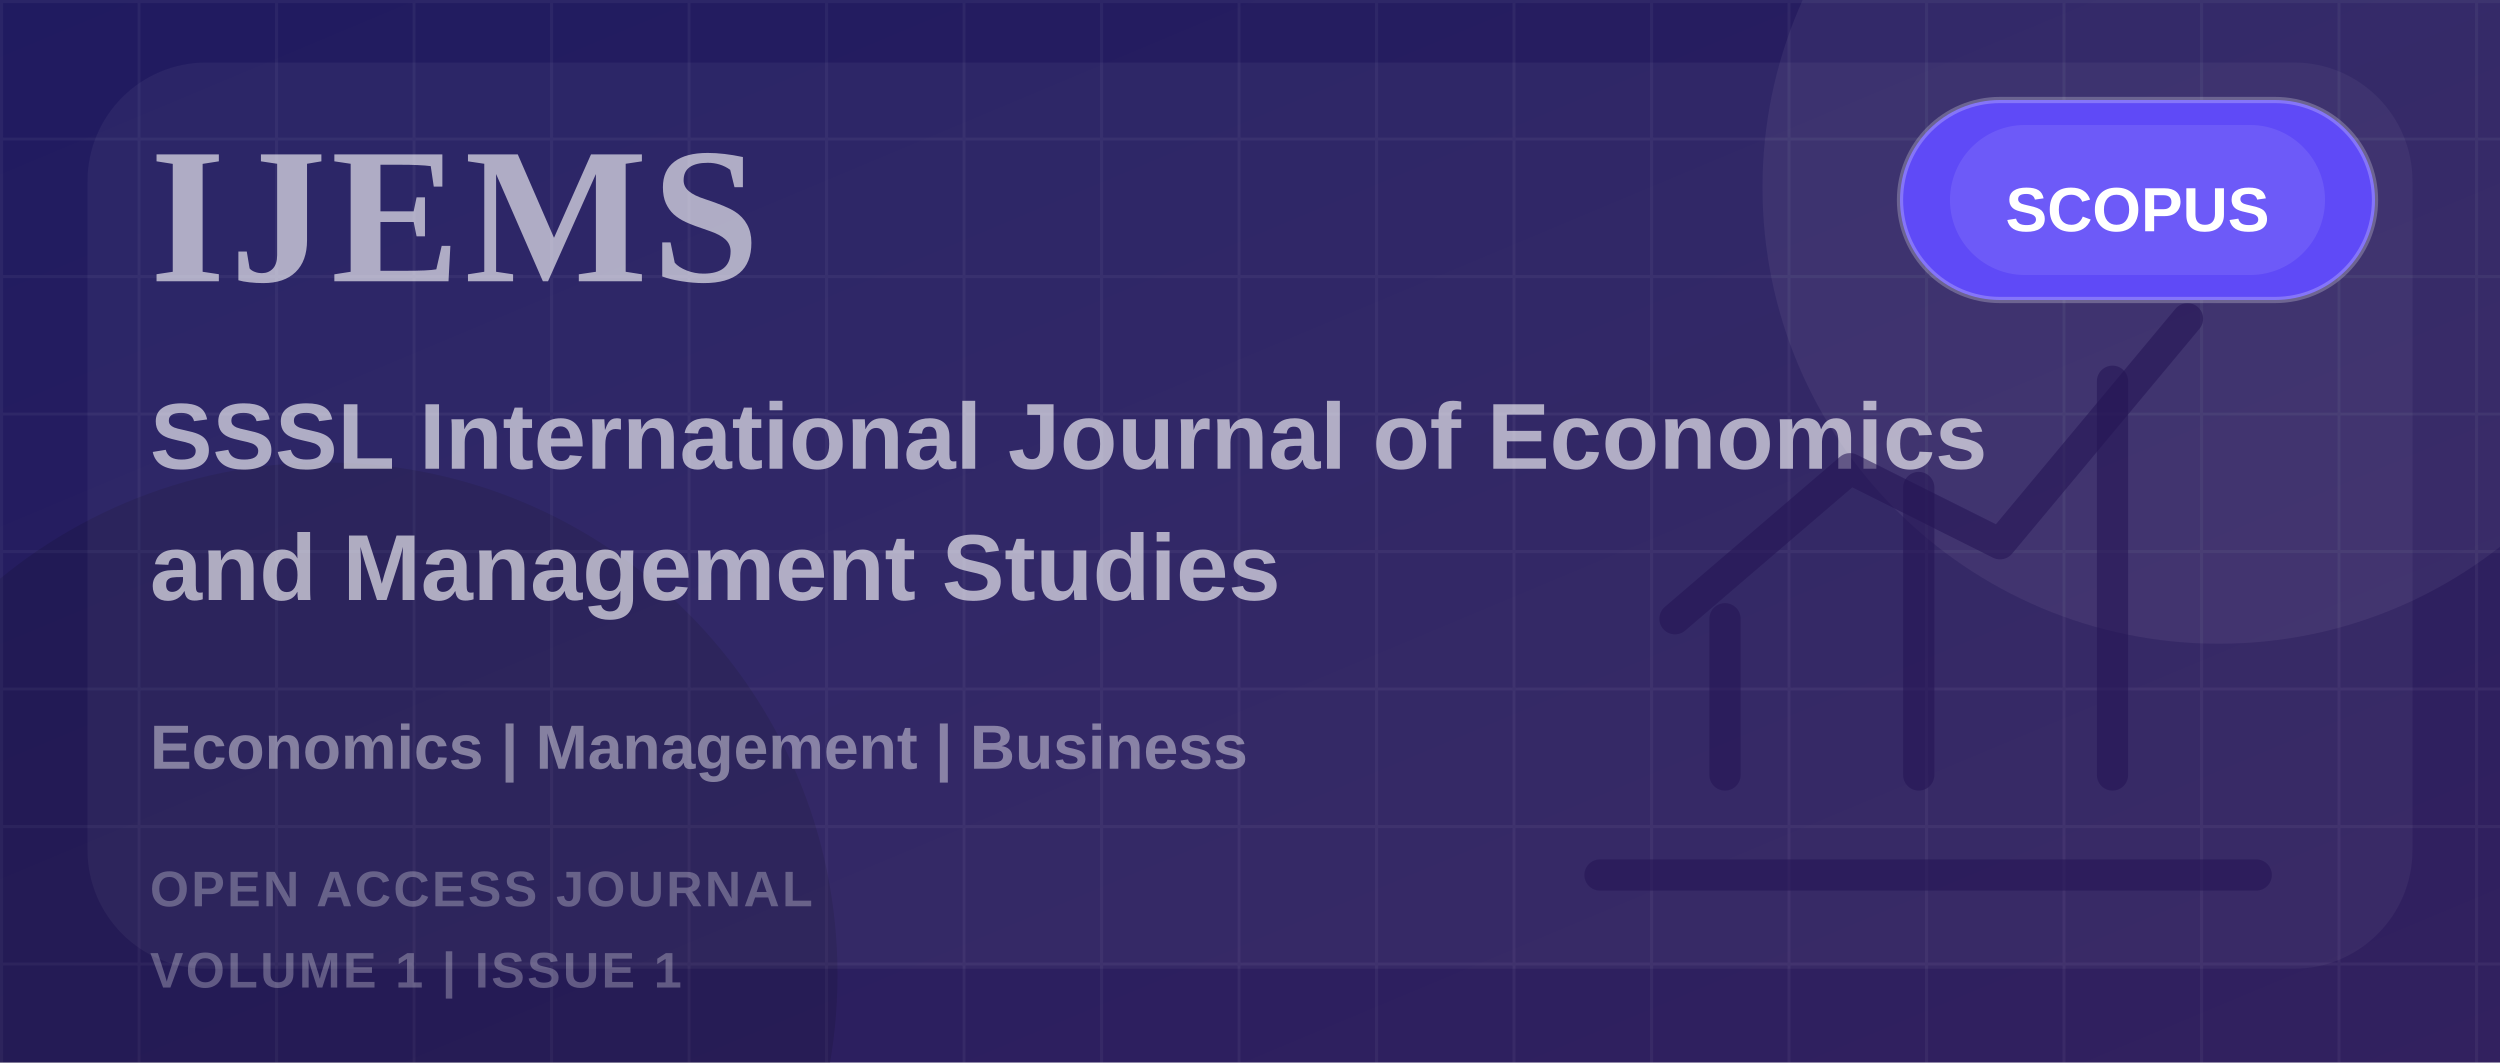
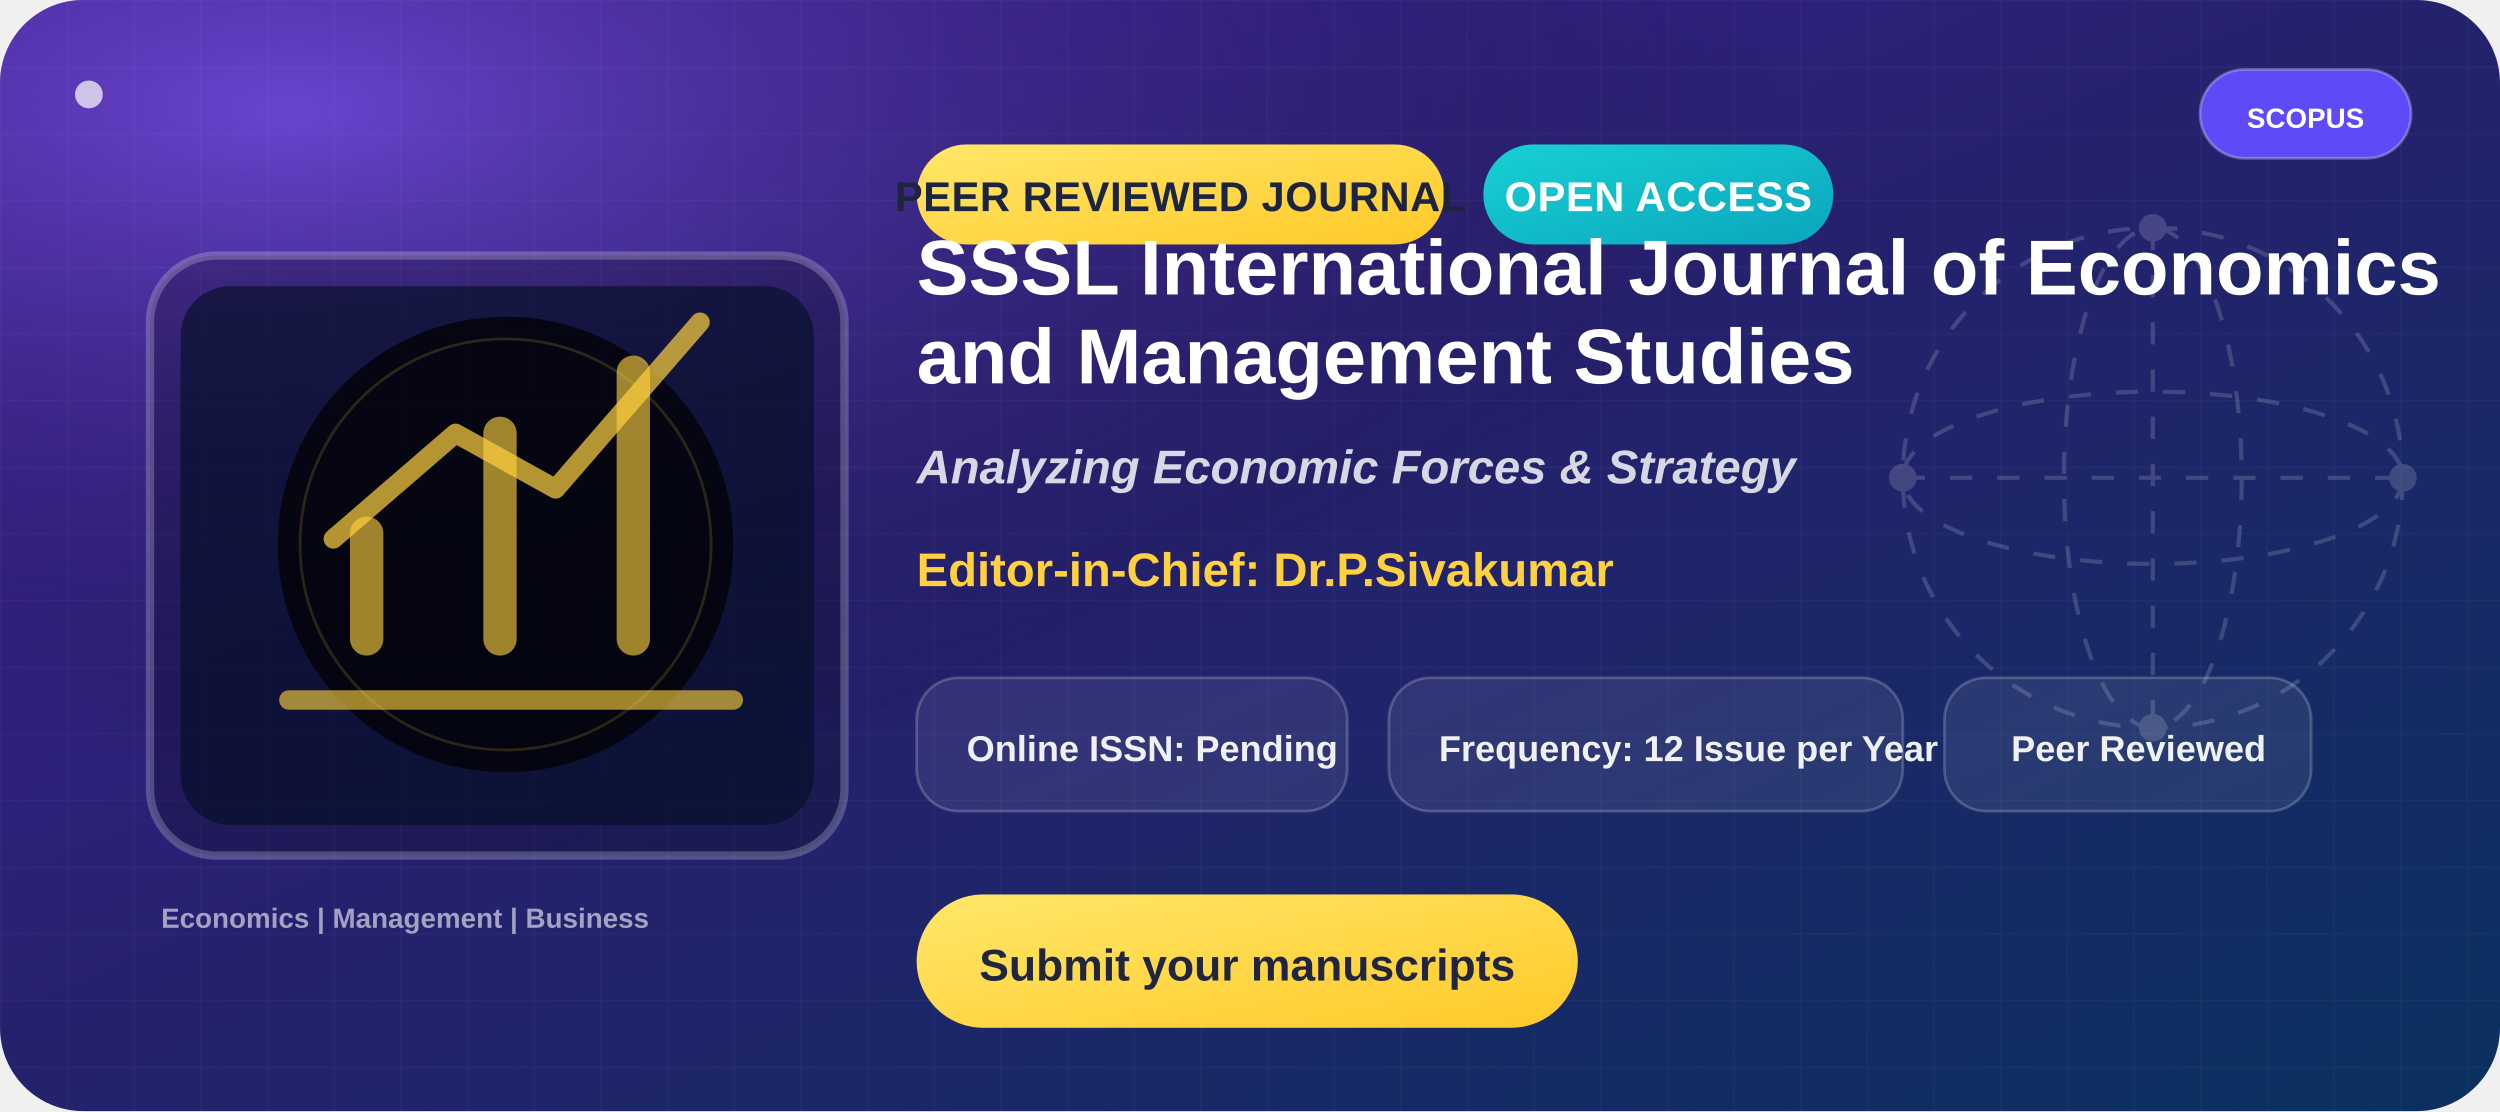
- <svg xmlns="http://www.w3.org/2000/svg" viewBox="0 0 400 170" role="img" aria-labelledby="title-IJEMS desc-IJEMS">
+ <svg xmlns="http://www.w3.org/2000/svg" viewBox="0 0 900 400" role="img" aria-labelledby="title-IJEMS desc-IJEMS">
  <defs>
-     <linearGradient id="journalBanner8" x1="0%" y1="0%" x2="100%" y2="100%">
-       <stop offset="0%" stop-color="#201b60" />
-       <stop offset="100%" stop-color="#32215f" />
+     <linearGradient id="bg8" x1="0%" y1="0%" x2="100%" y2="100%">
+       <stop offset="0%" stop-color="#4520a0" />
+       <stop offset="48%" stop-color="#25216d" />
+       <stop offset="100%" stop-color="#0a315f" />
    </linearGradient>
-     <pattern id="grid8" width="22" height="22" patternUnits="userSpaceOnUse">
-       <path d="M22 0H0V22" fill="none" stroke="#ffffff" stroke-opacity="0.045" stroke-width="1" />
+     <radialGradient id="glow8" cx="12%" cy="10%" r="60%">
+       <stop offset="0%" stop-color="#8d63ff" stop-opacity="0.55" />
+       <stop offset="100%" stop-color="#000000" stop-opacity="0" />
+     </radialGradient>
+     <linearGradient id="gold8" x1="0%" y1="0%" x2="100%" y2="100%">
+       <stop offset="0%" stop-color="#ffe76a" />
+       <stop offset="100%" stop-color="#ffc928" />
+     </linearGradient>
+     <linearGradient id="cyan8" x1="0%" y1="0%" x2="100%" y2="100%">
+       <stop offset="0%" stop-color="#17d1d3" />
+       <stop offset="100%" stop-color="#0ba5bd" />
+     </linearGradient>
+     <pattern id="grid8" width="24" height="24" patternUnits="userSpaceOnUse">
+       <path d="M24 0H0V24" fill="none" stroke="#ffffff" stroke-opacity="0.035" stroke-width="1" />
    </pattern>
-     <style>
-       .code { font-family: Georgia, 'Times New Roman', serif; font-size: 31px; font-weight: 800; letter-spacing: 0.7px; fill: rgba(255,255,255,0.62); }
-       .title { font-family: 'Outfit', 'Segoe UI', Arial, sans-serif; font-size: 15px; font-weight: 800; fill: rgba(255,255,255,0.62); }
-       .subject { font-family: 'Poppins', 'Segoe UI', Arial, sans-serif; font-size: 10px; font-weight: 700; fill: rgba(255,255,255,0.42); }
-       .meta { font-family: 'Poppins', 'Segoe UI', Arial, sans-serif; font-size: 8px; font-weight: 800; fill: rgba(255,255,255,0.28); letter-spacing: 0.4px; }
-     </style>
+     <style>.pill{font-family:'Outfit','Segoe UI',Arial,sans-serif;font-weight:900;font-size:15px;letter-spacing:.2px}.title{font-family:'Outfit','Segoe UI',Arial,sans-serif;font-weight:900;font-size:28px;fill:#fff;letter-spacing:0}.tagline{font-family:'Outfit','Segoe UI',Arial,sans-serif;font-style:italic;font-weight:800;font-size:17px;fill:rgba(255,255,255,.82)}.editor{font-family:'Outfit','Segoe UI',Arial,sans-serif;font-weight:900;font-size:17px;fill:#ffd140}.chip{font-family:'Outfit','Segoe UI',Arial,sans-serif;font-size:13px;font-weight:800;fill:rgba(255,255,255,.92)}.small{font-family:'Poppins','Segoe UI',Arial,sans-serif;font-size:10px;font-weight:800;fill:rgba(255,255,255,.58)}</style>
  </defs>
-   <rect width="400" height="170" fill="url(#journalBanner8)" />
-   <rect width="400" height="170" fill="url(#grid8)" />
-   <circle cx="355" cy="30" r="73" fill="#ffffff" opacity="0.055" />
-   <circle cx="52" cy="156" r="82" fill="#000000" opacity="0.11" />
-   <rect x="14" y="10" width="372" height="145" rx="19" fill="#ffffff" opacity="0.045" />
-   <text x="24" y="45" class="code">IJEMS</text>
-   <text x="24" y="75" class="title">SSSL International Journal of Economics</text>
-   <text x="24" y="96" class="title">and Management Studies</text>
-   <text x="24" y="123" class="subject">Economics | Management | Business</text>
-   <text x="24" y="145" class="meta">OPEN ACCESS JOURNAL</text>
-   <text x="24" y="158" class="meta">VOLUME 1 | ISSUE 1</text>
-   <path d="M256 140h105" fill="none" stroke="#241454" stroke-width="5" stroke-linecap="round" stroke-linejoin="round" opacity="0.56" />
-   <path d="M276 124V99M307 124V78M338 124V61" fill="none" stroke="#241454" stroke-width="5" stroke-linecap="round" stroke-linejoin="round" opacity="0.56" />
-   <path d="M268 99l28-24 24 12 30-36" fill="none" stroke="#241454" stroke-width="5" stroke-linecap="round" stroke-linejoin="round" opacity="0.56" />
-   <g transform="translate(304 16)">
-     <rect width="76" height="32" rx="16" fill="#5f4af7" stroke="#ffffff" stroke-opacity="0.24" />
-     <rect x="8" y="4" width="60" height="24" rx="12" fill="#ffffff" opacity="0.09" />
-     <text x="38" y="21" text-anchor="middle" font-family="Poppins, Arial" font-size="10" font-weight="900" fill="#ffffff">SCOPUS</text>
+   <rect width="900" height="400" rx="30" fill="url(#bg8)" />
+   <rect width="900" height="400" rx="30" fill="url(#glow8)" />
+   <rect width="900" height="400" rx="30" fill="url(#grid8)" />
+   <circle cx="32" cy="34" r="5" fill="#fff" opacity=".7" />
+   <g opacity=".16" transform="translate(675 64)">
+     <circle cx="100" cy="108" r="90" fill="none" stroke="#fff" stroke-width="1.5" stroke-dasharray="8 9" />
+     <ellipse cx="100" cy="108" rx="90" ry="31" fill="none" stroke="#fff" stroke-width="1.5" stroke-dasharray="8 9" />
+     <ellipse cx="100" cy="108" rx="32" ry="90" fill="none" stroke="#fff" stroke-width="1.5" stroke-dasharray="8 9" />
+     <path d="M10 108h180M100 18v180" stroke="#fff" stroke-width="1.5" stroke-dasharray="8 9" />
+     <circle cx="100" cy="18" r="5" fill="#fff" />
+     <circle cx="100" cy="198" r="5" fill="#fff" />
+     <circle cx="10" cy="108" r="5" fill="#fff" />
+     <circle cx="190" cy="108" r="5" fill="#fff" />
+   </g>
+   <g transform="translate(54 92)">
+     <rect x="0" y="0" width="250" height="216" rx="24" fill="rgba(0,0,0,.22)" stroke="rgba(255,255,255,.22)" stroke-width="3" />
+     <rect x="11" y="11" width="228" height="194" rx="18" fill="rgba(4,15,38,.64)" />
+     <g transform="translate(6 6)">
+       <circle cx="122" cy="98" r="82" fill="#000" opacity=".7" />
+       <circle cx="122" cy="98" r="74" fill="none" stroke="#ffd23f" stroke-opacity=".16" />
+       <path d="M44 154h160" fill="none" stroke="#ffd23f" stroke-linecap="round" stroke-linejoin="round" stroke-width="7" opacity="0.62" />
+       <path d="M72 132V94M120 132V58M168 132V36" fill="none" stroke="#ffd23f" stroke-linecap="round" stroke-linejoin="round" stroke-width="12" opacity="0.62" />
+       <path d="M60 96l44-38 36 20 52-60" fill="none" stroke="#ffd23f" stroke-linecap="round" stroke-linejoin="round" stroke-width="7" opacity="0.7" />
+     </g>
+   </g>
+   <g transform="translate(330 52)">
+     <rect x="0" y="0" width="190" height="36" rx="18" fill="url(#gold8)" />
+     <text x="95" y="24" text-anchor="middle" class="pill" fill="#1d2440">PEER REVIEWED JOURNAL</text>
+     <rect x="204" y="0" width="126" height="36" rx="18" fill="url(#cyan8)" />
+     <text x="267" y="24" text-anchor="middle" class="pill" fill="#fff">OPEN ACCESS</text>
+   </g>
+   <text x="330" y="106" class="title">SSSL International Journal of Economics</text>
+   <text x="330" y="138" class="title">and Management Studies</text>
+   <text x="330" y="174" class="tagline">Analyzing Economic Forces &amp; Strategy</text>
+   <text x="330" y="211" class="editor">Editor-in-Chief: Dr.P.Sivakumar</text>
+   <g transform="translate(330 244)">
+     <rect x="0" y="0" width="155" height="48" rx="15" fill="rgba(255,255,255,.08)" stroke="rgba(255,255,255,.20)" />
+     <text x="18" y="30" class="chip">Online ISSN: Pending</text>
+     <rect x="170" y="0" width="185" height="48" rx="15" fill="rgba(255,255,255,.08)" stroke="rgba(255,255,255,.20)" />
+     <text x="188" y="30" class="chip">Frequency: 12 Issue per Year</text>
+     <rect x="370" y="0" width="132" height="48" rx="15" fill="rgba(255,255,255,.08)" stroke="rgba(255,255,255,.20)" />
+     <text x="394" y="30" class="chip">Peer Reviewed</text>
+   </g>
+   <g transform="translate(330 322)">
+     <rect x="0" y="0" width="238" height="48" rx="24" fill="url(#gold8)" />
+     <text x="119" y="31" text-anchor="middle" font-family="Outfit,Arial" font-size="16" font-weight="900" fill="#20263f">Submit your manuscripts</text>
+   </g>
+   <text x="58" y="334" class="small">Economics | Management | Business</text>
+   <g transform="translate(792 25)">
+     <rect width="76" height="32" rx="16" fill="#5f4af7" stroke="rgba(255,255,255,.28)" />
+     <text x="38" y="21" text-anchor="middle" font-family="Poppins,Arial" font-size="10" font-weight="900" fill="#fff">SCOPUS</text>
  </g>
</svg>
